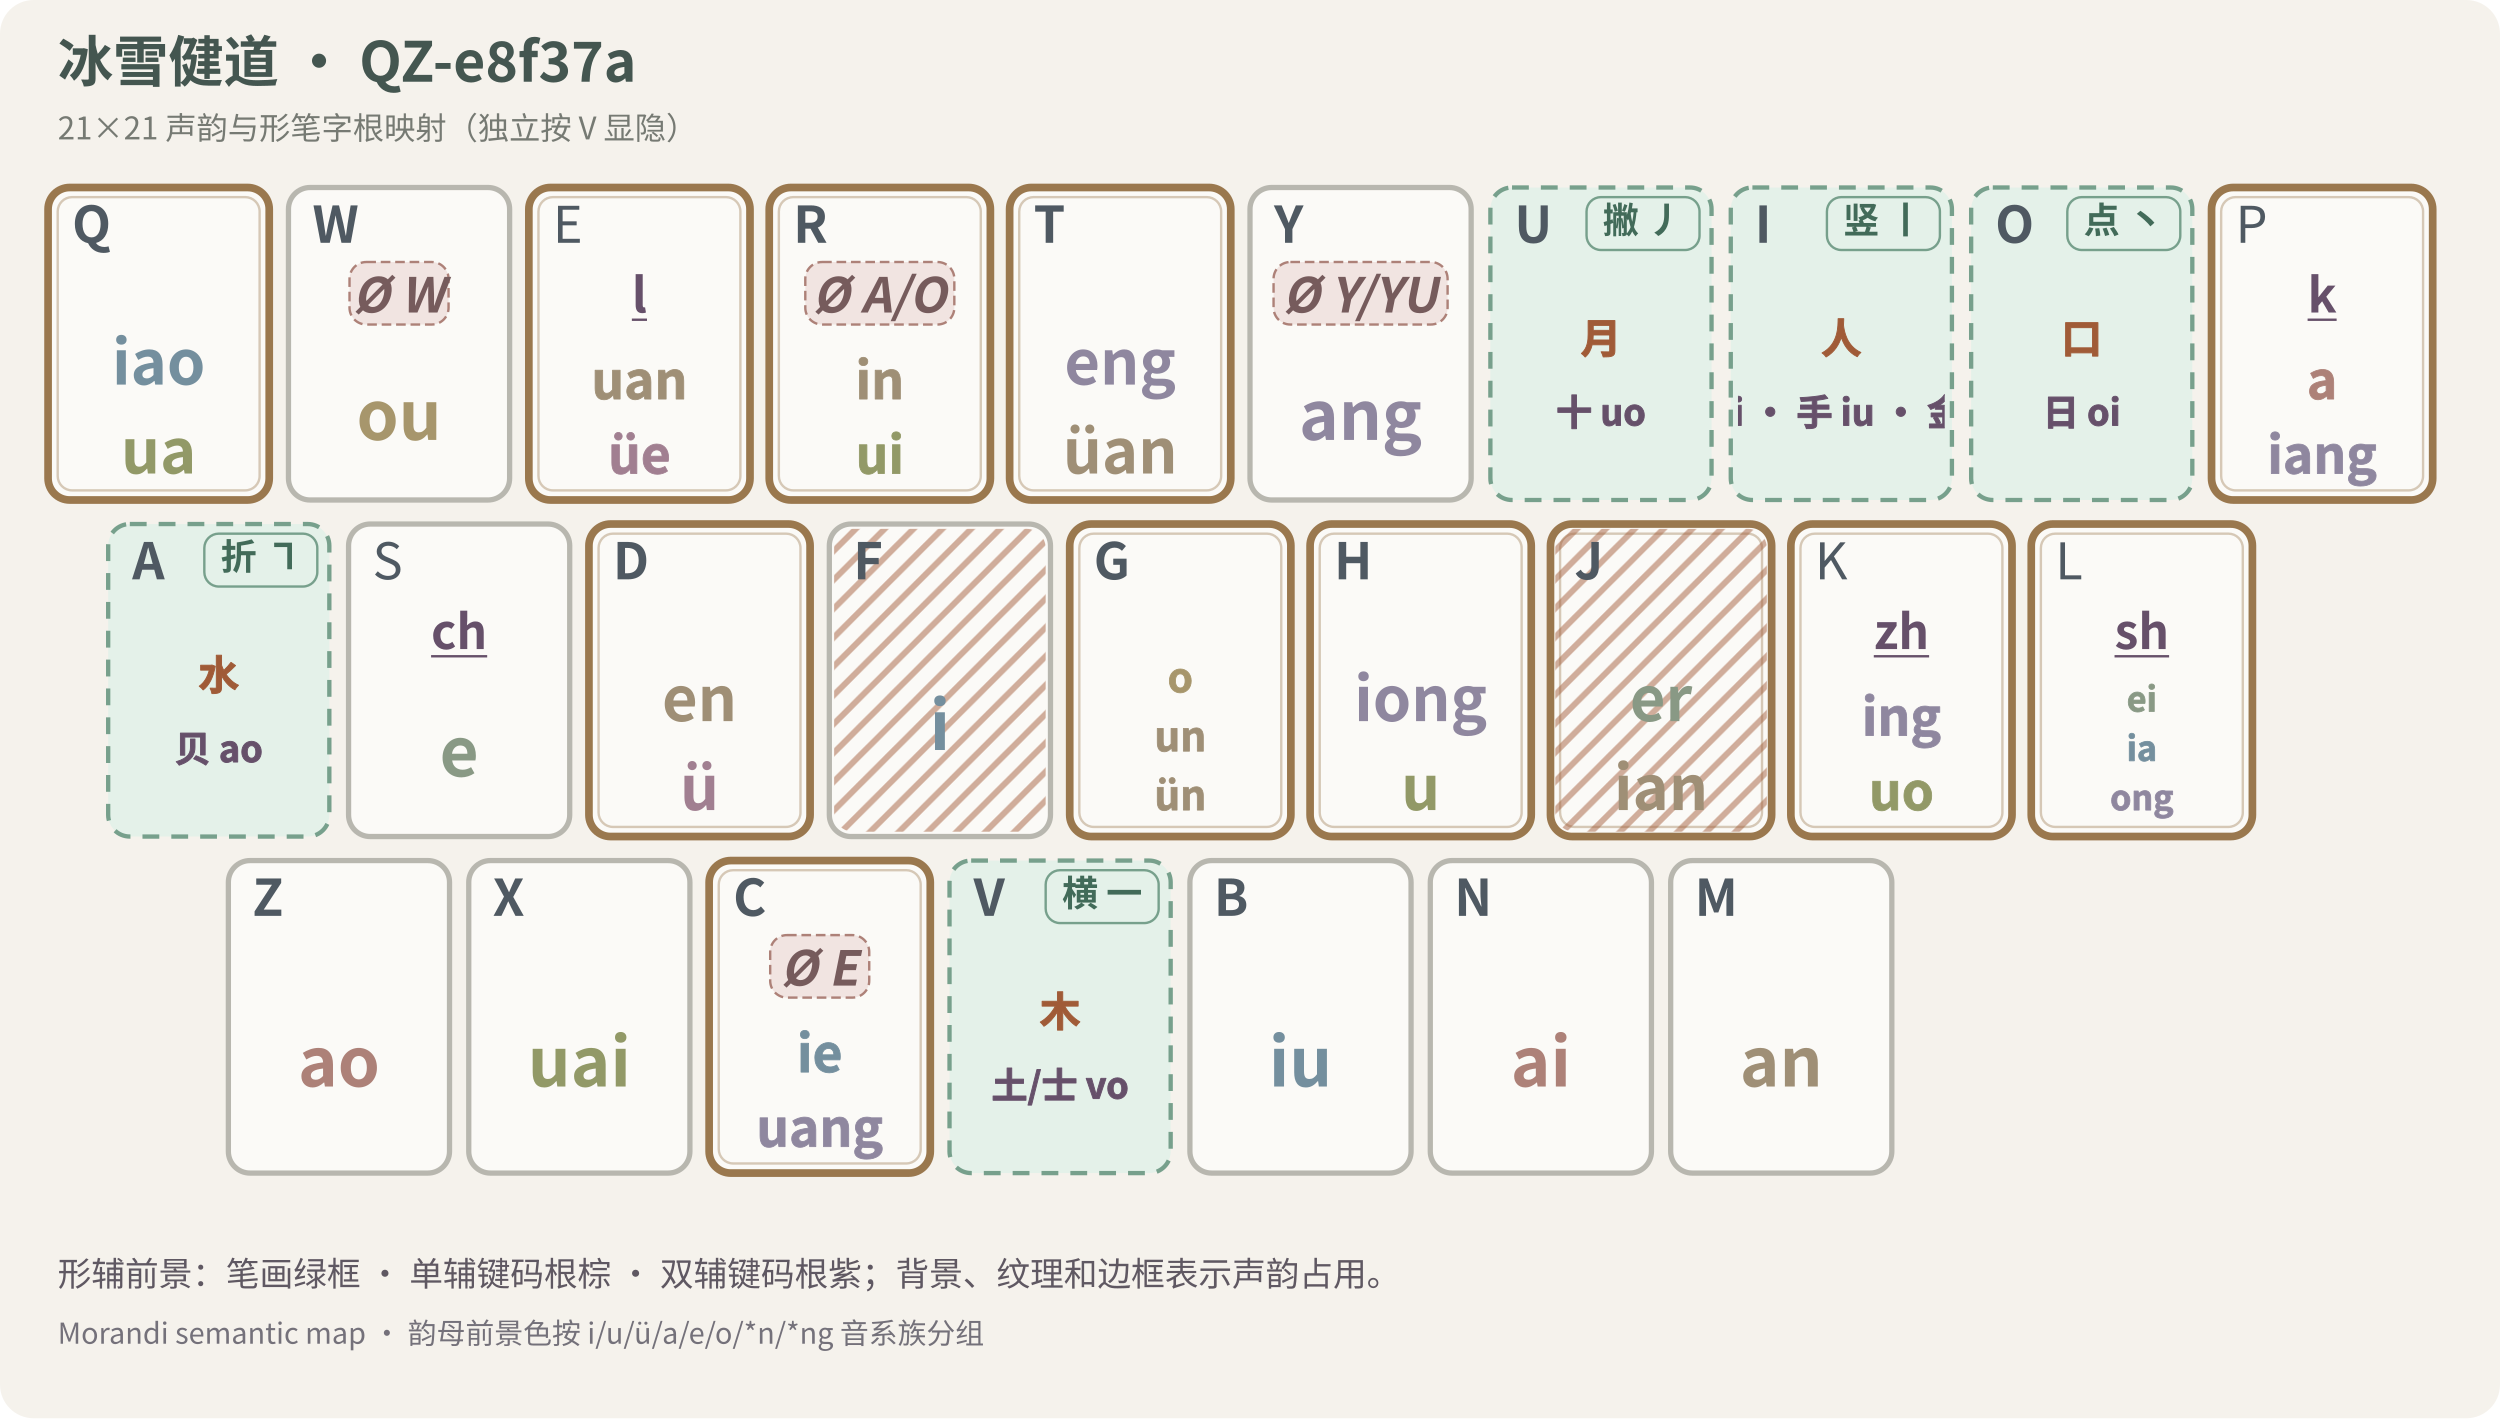
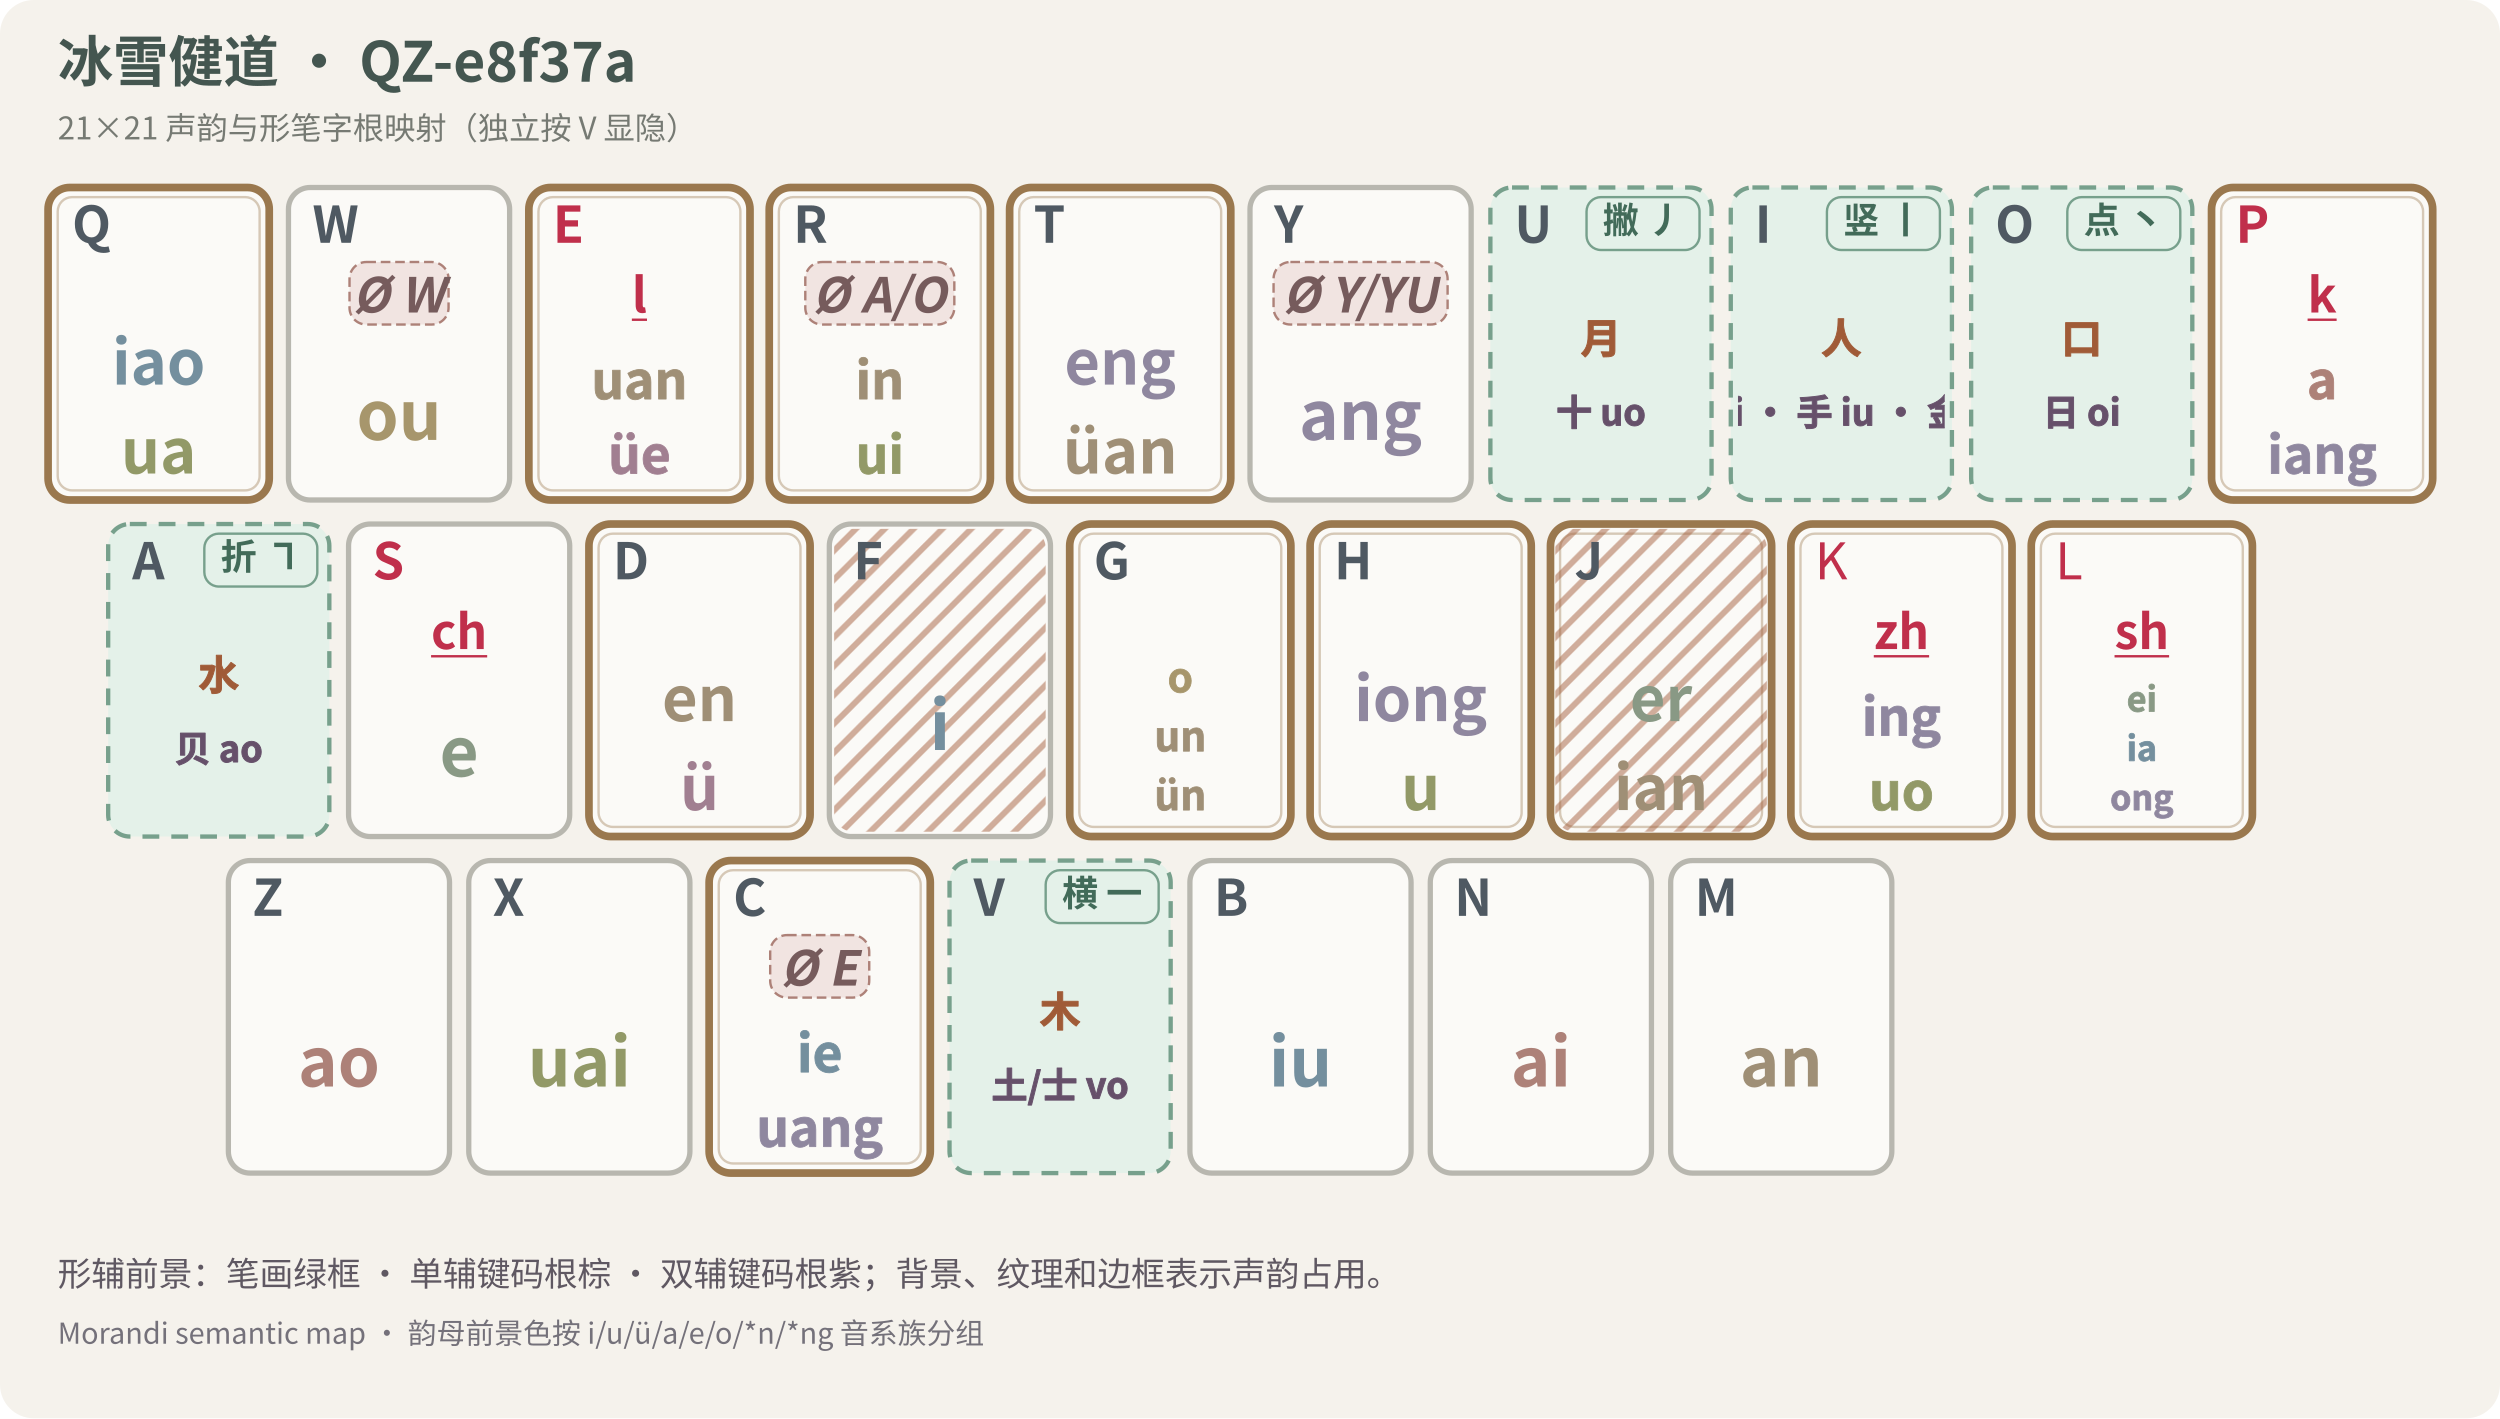
<svg xmlns="http://www.w3.org/2000/svg" class="keysvg nf4-keysvg" viewBox="0 0 1040 590" role="img" aria-labelledby="title desc">
  <defs>
    <pattern id="nf4-both" width="12" height="12" patternUnits="userSpaceOnUse">
      <rect width="12" height="12" fill="#fbfaf7" />
    </pattern>
    <pattern id="nf4-ionly" width="9" height="9" patternUnits="userSpaceOnUse">
      <rect width="9" height="9" fill="#e3eef4" />
      <path d="M2 0V9M7 0V9" stroke="#7399ad" stroke-opacity=".18" />
    </pattern>
    <pattern id="nf4-ronly" width="10" height="10" patternUnits="userSpaceOnUse">
      <rect width="10" height="10" fill="#f6ebd6" />
      <circle cx="3" cy="3" r="1.15" fill="#b39253" fill-opacity=".3" />
    </pattern>
    <pattern id="nf4-none" width="10" height="10" patternUnits="userSpaceOnUse">
      <rect width="10" height="10" fill="#eeece8" />
      <path d="M0 10L10 0" stroke="#aaa6a4" stroke-opacity=".14" />
    </pattern>
    <pattern id="nf4-multi" width="9" height="9" patternUnits="userSpaceOnUse">
      <rect width="9" height="9" fill="#f8efe2" />
      <path d="M-2 2L2-2M0 9L9 0M7 11L11 7" stroke="#9a784e" stroke-width="1.6" stroke-opacity=".27" />
    </pattern>
    <pattern id="nf4-anchor" width="12" height="12" patternUnits="userSpaceOnUse">
      <path d="M-3 3L3-3M0 12L12 0M9 15L15 9" stroke="#a05b37" stroke-width="2.5" stroke-opacity=".48" />
    </pattern>
  </defs>
  <rect width="1040" height="590" rx="14" fill="#f5f2ec" />
  <text x="24" y="34" font-family="Microsoft YaHei UI, Noto Sans CJK SC, sans-serif" font-size="23" fill="#445650" text-anchor="start" font-weight="760">冰雪健道 · QZ-e8f37a</text>
  <text x="24" y="58" font-family="Microsoft YaHei UI, Noto Sans CJK SC, sans-serif" font-size="13" fill="#767a73" text-anchor="start" font-weight="500">21×21 声韵与形笔字根映射（独立按 V 显隐）</text>
  <g data-key="Q" data-role="sound" data-multi="true">
    <clipPath id="snow_jiandao-clip-0-0">
      <rect x="23" y="81" width="86" height="124" rx="7" />
    </clipPath>
    <rect x="20" y="78" width="92" height="130" rx="9" fill="#fbfaf7" stroke="#9a784e" stroke-width="3.2" />
    <rect x="24" y="82" width="84" height="122" rx="6" fill="none" stroke="#9a784e" stroke-opacity=".38" />
    <g clip-path="url(#snow_jiandao-clip-0-0)">
      <text x="30" y="101" font-family="Microsoft YaHei UI, Noto Sans CJK SC, sans-serif" font-size="21" fill="#4f5962" text-anchor="start" font-weight="800" data-key-label="true">Q</text>
      <text x="66" y="160" font-family="Microsoft YaHei UI, Noto Sans CJK SC, sans-serif" font-size="25.53" fill="#748f9e" text-anchor="middle" font-weight="600" data-final="iao">iao</text>
      <text x="66" y="197" font-family="Microsoft YaHei UI, Noto Sans CJK SC, sans-serif" font-size="25.53" fill="#929967" text-anchor="middle" font-weight="600" data-final="ua">ua</text>
    </g>
  </g>
  <g data-key="W" data-role="sound">
    <clipPath id="snow_jiandao-clip-0-1">
      <rect x="123" y="81" width="86" height="124" rx="7" />
    </clipPath>
    <rect x="120" y="78" width="92" height="130" rx="9" fill="#fbfaf7" stroke="#b8b7af" stroke-width="2.2" />
    <g clip-path="url(#snow_jiandao-clip-0-1)">
      <text x="130" y="101" font-family="Microsoft YaHei UI, Noto Sans CJK SC, sans-serif" font-size="21" fill="#4f5962" text-anchor="start" font-weight="800" data-key-label="true">W</text>
      <rect x="145.4" y="109" width="41.2" height="26" rx="7" fill="#f1e4e1" stroke="#ad8178" stroke-dasharray="4 2" />
      <text x="166" y="130" text-anchor="middle" font-family="Microsoft YaHei UI, Noto Sans CJK SC, sans-serif" font-size="20" font-weight="700" font-style="italic" fill="#765b5c">Ø W</text>
      <text x="166" y="183" font-family="Microsoft YaHei UI, Noto Sans CJK SC, sans-serif" font-size="28" fill="#a7966c" text-anchor="middle" font-weight="600" data-final="ou">ou</text>
    </g>
  </g>
  <g data-key="E" data-role="sound" data-multi="true">
    <clipPath id="snow_jiandao-clip-0-2">
      <rect x="223" y="81" width="86" height="124" rx="7" />
    </clipPath>
    <rect x="220" y="78" width="92" height="130" rx="9" fill="#fbfaf7" stroke="#9a784e" stroke-width="3.2" />
    <rect x="224" y="82" width="84" height="122" rx="6" fill="none" stroke="#9a784e" stroke-opacity=".38" />
    <g clip-path="url(#snow_jiandao-clip-0-2)">
-       <text x="230" y="101" font-family="Microsoft YaHei UI, Noto Sans CJK SC, sans-serif" font-size="21" fill="#4f5962" text-anchor="start" font-weight="500" data-key-label="true">E</text>
-       <text x="266" y="130" text-anchor="middle" font-family="Microsoft YaHei UI, Noto Sans CJK SC, sans-serif" font-size="20" font-weight="700" text-decoration="underline" fill="#66506a">l</text>
+       <text x="230" y="101" font-family="Microsoft YaHei UI, Noto Sans CJK SC, sans-serif" font-size="21" fill="#c02f4b" text-anchor="start" font-weight="800" data-key-label="true">E</text>
+       <text x="266" y="130" text-anchor="middle" font-family="Microsoft YaHei UI, Noto Sans CJK SC, sans-serif" font-size="20" font-weight="700" text-decoration="underline" fill="#c02f4b">l</text>
      <text x="266" y="166" font-family="Microsoft YaHei UI, Noto Sans CJK SC, sans-serif" font-size="21.39" fill="#9f8f76" text-anchor="middle" font-weight="800" data-final="uan" paint-order="stroke" stroke="#9f8f76" stroke-width="0.35" stroke-linejoin="round">uan</text>
      <text x="266" y="197" font-family="Microsoft YaHei UI, Noto Sans CJK SC, sans-serif" font-size="21.39" fill="#a17f91" text-anchor="middle" font-weight="800" data-final="ve" paint-order="stroke" stroke="#a17f91" stroke-width="0.35" stroke-linejoin="round">üe</text>
    </g>
  </g>
  <g data-key="R" data-role="sound" data-multi="true">
    <clipPath id="snow_jiandao-clip-0-3">
      <rect x="323" y="81" width="86" height="124" rx="7" />
    </clipPath>
    <rect x="320" y="78" width="92" height="130" rx="9" fill="#fbfaf7" stroke="#9a784e" stroke-width="3.2" />
    <rect x="324" y="82" width="84" height="122" rx="6" fill="none" stroke="#9a784e" stroke-opacity=".38" />
    <g clip-path="url(#snow_jiandao-clip-0-3)">
      <text x="330" y="101" font-family="Microsoft YaHei UI, Noto Sans CJK SC, sans-serif" font-size="21" fill="#4f5962" text-anchor="start" font-weight="800" data-key-label="true">R</text>
      <rect x="335" y="109" width="62" height="26" rx="7" fill="#f1e4e1" stroke="#ad8178" stroke-dasharray="4 2" />
      <text x="366" y="130" text-anchor="middle" font-family="Microsoft YaHei UI, Noto Sans CJK SC, sans-serif" font-size="20" font-weight="700" font-style="italic" fill="#765b5c">Ø A/O</text>
      <text x="366" y="166" font-family="Microsoft YaHei UI, Noto Sans CJK SC, sans-serif" font-size="21.39" fill="#9f8f76" text-anchor="middle" font-weight="800" data-final="in" paint-order="stroke" stroke="#9f8f76" stroke-width="0.35" stroke-linejoin="round">in</text>
      <text x="366" y="197" font-family="Microsoft YaHei UI, Noto Sans CJK SC, sans-serif" font-size="21.39" fill="#929967" text-anchor="middle" font-weight="800" data-final="ui" paint-order="stroke" stroke="#929967" stroke-width="0.35" stroke-linejoin="round">ui</text>
    </g>
  </g>
  <g data-key="T" data-role="sound" data-multi="true">
    <clipPath id="snow_jiandao-clip-0-4">
      <rect x="423" y="81" width="86" height="124" rx="7" />
    </clipPath>
    <rect x="420" y="78" width="92" height="130" rx="9" fill="#fbfaf7" stroke="#9a784e" stroke-width="3.2" />
    <rect x="424" y="82" width="84" height="122" rx="6" fill="none" stroke="#9a784e" stroke-opacity=".38" />
    <g clip-path="url(#snow_jiandao-clip-0-4)">
      <text x="430" y="101" font-family="Microsoft YaHei UI, Noto Sans CJK SC, sans-serif" font-size="21" fill="#4f5962" text-anchor="start" font-weight="800" data-key-label="true">T</text>
      <text x="466" y="160" font-family="Microsoft YaHei UI, Noto Sans CJK SC, sans-serif" font-size="25.53" fill="#8f879f" text-anchor="middle" font-weight="600" data-final="eng">eng</text>
      <text x="466" y="197" font-family="Microsoft YaHei UI, Noto Sans CJK SC, sans-serif" font-size="25.53" fill="#9f8f76" text-anchor="middle" font-weight="600" data-final="van">üan</text>
    </g>
  </g>
  <g data-key="Y" data-role="sound">
    <clipPath id="snow_jiandao-clip-0-5">
      <rect x="523" y="81" width="86" height="124" rx="7" />
    </clipPath>
    <rect x="520" y="78" width="92" height="130" rx="9" fill="#fbfaf7" stroke="#b8b7af" stroke-width="2.2" />
    <g clip-path="url(#snow_jiandao-clip-0-5)">
      <text x="530" y="101" font-family="Microsoft YaHei UI, Noto Sans CJK SC, sans-serif" font-size="21" fill="#4f5962" text-anchor="start" font-weight="800" data-key-label="true">Y</text>
      <rect x="529.8" y="109" width="72.4" height="26" rx="7" fill="#f1e4e1" stroke="#ad8178" stroke-dasharray="4 2" />
      <text x="566" y="130" text-anchor="middle" font-family="Microsoft YaHei UI, Noto Sans CJK SC, sans-serif" font-size="20" font-weight="700" font-style="italic" fill="#765b5c">Ø Y/YU</text>
      <text x="566" y="183" font-family="Microsoft YaHei UI, Noto Sans CJK SC, sans-serif" font-size="28" fill="#8f879f" text-anchor="middle" font-weight="600" data-final="ang">ang</text>
    </g>
  </g>
  <g data-key="U" data-role="auxiliary-only">
    <clipPath id="snow_jiandao-clip-0-6">
      <rect x="623" y="81" width="86" height="124" rx="7" />
    </clipPath>
    <rect x="620" y="78" width="92" height="130" rx="9" fill="#e4f1e9" stroke="#77a08c" stroke-width="1.8" stroke-dasharray="7 5" />
    <g clip-path="url(#snow_jiandao-clip-0-6)">
      <text x="630" y="101" font-family="Microsoft YaHei UI, Noto Sans CJK SC, sans-serif" font-size="21" fill="#4f5962" text-anchor="start" font-weight="800" data-key-label="true">U</text>
      <g data-aux-badge="stroke">
        <rect x="660" y="82" width="47" height="22" rx="6" fill="#e4f1e9" stroke="#77a08c" />
        <text x="683.5" y="97" font-family="Microsoft YaHei UI, Noto Sans CJK SC, sans-serif" font-size="15" fill="#426b59" text-anchor="middle" font-weight="750" data-aux-kind="stroke">撇 丿</text>
      </g>
      <text x="666" y="147" font-family="Microsoft YaHei UI, Noto Sans CJK SC, sans-serif" font-size="17" fill="#a05b37" text-anchor="middle" font-weight="800" data-aux-kind="single-root" paint-order="stroke" stroke="#a05b37" stroke-width="0.4" stroke-linejoin="round">月</text>
      <text x="666" y="177" font-family="Microsoft YaHei UI, Noto Sans CJK SC, sans-serif" font-size="15" fill="#66506a" text-anchor="middle" font-weight="800" data-aux-kind="double-root" paint-order="stroke" stroke="#66506a" stroke-width="0.4" stroke-linejoin="round">十 uo</text>
    </g>
  </g>
  <g data-key="I" data-role="auxiliary-only">
    <clipPath id="snow_jiandao-clip-0-7">
      <rect x="723" y="81" width="86" height="124" rx="7" />
    </clipPath>
    <rect x="720" y="78" width="92" height="130" rx="9" fill="#e4f1e9" stroke="#77a08c" stroke-width="1.8" stroke-dasharray="7 5" />
    <g clip-path="url(#snow_jiandao-clip-0-7)">
      <text x="730" y="101" font-family="Microsoft YaHei UI, Noto Sans CJK SC, sans-serif" font-size="21" fill="#4f5962" text-anchor="start" font-weight="800" data-key-label="true">I</text>
      <g data-aux-badge="stroke">
        <rect x="760" y="82" width="47" height="22" rx="6" fill="#e4f1e9" stroke="#77a08c" />
        <text x="783.5" y="97" font-family="Microsoft YaHei UI, Noto Sans CJK SC, sans-serif" font-size="15" fill="#426b59" text-anchor="middle" font-weight="750" data-aux-kind="stroke">竖 丨</text>
      </g>
      <text x="766" y="147" font-family="Microsoft YaHei UI, Noto Sans CJK SC, sans-serif" font-size="17" fill="#a05b37" text-anchor="middle" font-weight="800" data-aux-kind="single-root" paint-order="stroke" stroke="#a05b37" stroke-width="0.4" stroke-linejoin="round">人</text>
      <text x="766" y="177" font-family="Microsoft YaHei UI, Noto Sans CJK SC, sans-serif" font-size="15" fill="#66506a" text-anchor="middle" font-weight="800" data-aux-kind="double-root" textLength="76" lengthAdjust="spacingAndGlyphs" paint-order="stroke" stroke="#66506a" stroke-width="0.4" stroke-linejoin="round">艹 ii · 手 iu · 金 io</text>
    </g>
  </g>
  <g data-key="O" data-role="auxiliary-only">
    <clipPath id="snow_jiandao-clip-0-8">
      <rect x="823" y="81" width="86" height="124" rx="7" />
    </clipPath>
    <rect x="820" y="78" width="92" height="130" rx="9" fill="#e4f1e9" stroke="#77a08c" stroke-width="1.8" stroke-dasharray="7 5" />
    <g clip-path="url(#snow_jiandao-clip-0-8)">
      <text x="830" y="101" font-family="Microsoft YaHei UI, Noto Sans CJK SC, sans-serif" font-size="21" fill="#4f5962" text-anchor="start" font-weight="800" data-key-label="true">O</text>
      <g data-aux-badge="stroke">
        <rect x="860" y="82" width="47" height="22" rx="6" fill="#e4f1e9" stroke="#77a08c" />
        <text x="883.5" y="97" font-family="Microsoft YaHei UI, Noto Sans CJK SC, sans-serif" font-size="15" fill="#426b59" text-anchor="middle" font-weight="750" data-aux-kind="stroke">点 丶</text>
      </g>
      <text x="866" y="147" font-family="Microsoft YaHei UI, Noto Sans CJK SC, sans-serif" font-size="17" fill="#a05b37" text-anchor="middle" font-weight="800" data-aux-kind="single-root" paint-order="stroke" stroke="#a05b37" stroke-width="0.4" stroke-linejoin="round">口</text>
      <text x="866" y="177" font-family="Microsoft YaHei UI, Noto Sans CJK SC, sans-serif" font-size="15" fill="#66506a" text-anchor="middle" font-weight="800" data-aux-kind="double-root" paint-order="stroke" stroke="#66506a" stroke-width="0.4" stroke-linejoin="round">日 oi</text>
    </g>
  </g>
  <g data-key="P" data-role="sound" data-multi="true">
    <clipPath id="snow_jiandao-clip-0-9">
      <rect x="923" y="81" width="86" height="124" rx="7" />
    </clipPath>
    <rect x="920" y="78" width="92" height="130" rx="9" fill="#fbfaf7" stroke="#9a784e" stroke-width="3.2" />
    <rect x="924" y="82" width="84" height="122" rx="6" fill="none" stroke="#9a784e" stroke-opacity=".38" />
    <g clip-path="url(#snow_jiandao-clip-0-9)">
-       <text x="930" y="101" font-family="Microsoft YaHei UI, Noto Sans CJK SC, sans-serif" font-size="21" fill="#4f5962" text-anchor="start" font-weight="500" data-key-label="true">P</text>
-       <text x="966" y="130" text-anchor="middle" font-family="Microsoft YaHei UI, Noto Sans CJK SC, sans-serif" font-size="20" font-weight="700" text-decoration="underline" fill="#66506a">k</text>
+       <text x="930" y="101" font-family="Microsoft YaHei UI, Noto Sans CJK SC, sans-serif" font-size="21" fill="#c02f4b" text-anchor="start" font-weight="800" data-key-label="true">P</text>
+       <text x="966" y="130" text-anchor="middle" font-family="Microsoft YaHei UI, Noto Sans CJK SC, sans-serif" font-size="20" font-weight="700" text-decoration="underline" fill="#c02f4b">k</text>
      <text x="966" y="166" font-family="Microsoft YaHei UI, Noto Sans CJK SC, sans-serif" font-size="21.39" fill="#ad8178" text-anchor="middle" font-weight="800" data-final="a" paint-order="stroke" stroke="#ad8178" stroke-width="0.35" stroke-linejoin="round">a</text>
      <text x="966" y="197" font-family="Microsoft YaHei UI, Noto Sans CJK SC, sans-serif" font-size="21.39" fill="#8f879f" text-anchor="middle" font-weight="800" data-final="iang" paint-order="stroke" stroke="#8f879f" stroke-width="0.35" stroke-linejoin="round">iang</text>
    </g>
  </g>
  <g data-key="A" data-role="auxiliary-only">
    <clipPath id="snow_jiandao-clip-1-0">
      <rect x="48" y="221" width="86" height="124" rx="7" />
    </clipPath>
    <rect x="45" y="218" width="92" height="130" rx="9" fill="#e4f1e9" stroke="#77a08c" stroke-width="1.8" stroke-dasharray="7 5" />
    <g clip-path="url(#snow_jiandao-clip-1-0)">
      <text x="55" y="241" font-family="Microsoft YaHei UI, Noto Sans CJK SC, sans-serif" font-size="21" fill="#4f5962" text-anchor="start" font-weight="800" data-key-label="true">A</text>
      <g data-aux-badge="stroke">
        <rect x="85" y="222" width="47" height="22" rx="6" fill="#e4f1e9" stroke="#77a08c" />
        <text x="108.5" y="237" font-family="Microsoft YaHei UI, Noto Sans CJK SC, sans-serif" font-size="15" fill="#426b59" text-anchor="middle" font-weight="750" data-aux-kind="stroke">折 ㇕</text>
      </g>
      <text x="91" y="287" font-family="Microsoft YaHei UI, Noto Sans CJK SC, sans-serif" font-size="17" fill="#a05b37" text-anchor="middle" font-weight="800" data-aux-kind="single-root" paint-order="stroke" stroke="#a05b37" stroke-width="0.4" stroke-linejoin="round">水</text>
      <text x="91" y="317" font-family="Microsoft YaHei UI, Noto Sans CJK SC, sans-serif" font-size="15" fill="#66506a" text-anchor="middle" font-weight="800" data-aux-kind="double-root" paint-order="stroke" stroke="#66506a" stroke-width="0.4" stroke-linejoin="round">贝 ao</text>
    </g>
  </g>
  <g data-key="S" data-role="sound">
    <clipPath id="snow_jiandao-clip-1-1">
      <rect x="148" y="221" width="86" height="124" rx="7" />
    </clipPath>
    <rect x="145" y="218" width="92" height="130" rx="9" fill="#fbfaf7" stroke="#b8b7af" stroke-width="2.2" />
    <g clip-path="url(#snow_jiandao-clip-1-1)">
-       <text x="155" y="241" font-family="Microsoft YaHei UI, Noto Sans CJK SC, sans-serif" font-size="21" fill="#4f5962" text-anchor="start" font-weight="500" data-key-label="true">S</text>
-       <text x="191" y="270" text-anchor="middle" font-family="Microsoft YaHei UI, Noto Sans CJK SC, sans-serif" font-size="20" font-weight="700" text-decoration="underline" fill="#66506a">ch</text>
+       <text x="155" y="241" font-family="Microsoft YaHei UI, Noto Sans CJK SC, sans-serif" font-size="21" fill="#c02f4b" text-anchor="start" font-weight="800" data-key-label="true">S</text>
+       <text x="191" y="270" text-anchor="middle" font-family="Microsoft YaHei UI, Noto Sans CJK SC, sans-serif" font-size="20" font-weight="700" text-decoration="underline" fill="#c02f4b">ch</text>
      <text x="191" y="323" font-family="Microsoft YaHei UI, Noto Sans CJK SC, sans-serif" font-size="28" fill="#899985" text-anchor="middle" font-weight="600" data-final="e">e</text>
    </g>
  </g>
  <g data-key="D" data-role="sound" data-multi="true">
    <clipPath id="snow_jiandao-clip-1-2">
      <rect x="248" y="221" width="86" height="124" rx="7" />
    </clipPath>
    <rect x="245" y="218" width="92" height="130" rx="9" fill="#fbfaf7" stroke="#9a784e" stroke-width="3.2" />
    <rect x="249" y="222" width="84" height="122" rx="6" fill="none" stroke="#9a784e" stroke-opacity=".38" />
    <g clip-path="url(#snow_jiandao-clip-1-2)">
      <text x="255" y="241" font-family="Microsoft YaHei UI, Noto Sans CJK SC, sans-serif" font-size="21" fill="#4f5962" text-anchor="start" font-weight="800" data-key-label="true">D</text>
      <text x="291" y="300" font-family="Microsoft YaHei UI, Noto Sans CJK SC, sans-serif" font-size="25.53" fill="#9f8f76" text-anchor="middle" font-weight="600" data-final="en">en</text>
      <text x="291" y="337" font-family="Microsoft YaHei UI, Noto Sans CJK SC, sans-serif" font-size="25.53" fill="#a17f91" text-anchor="middle" font-weight="600" data-final="v">ü</text>
    </g>
  </g>
  <g data-key="F" data-role="sound">
    <clipPath id="snow_jiandao-clip-1-3">
      <rect x="348" y="221" width="86" height="124" rx="7" />
    </clipPath>
    <rect x="345" y="218" width="92" height="130" rx="9" fill="#fbfaf7" stroke="#b8b7af" stroke-width="2.2" />
    <rect x="347" y="220" width="88" height="126" rx="8" fill="url(#nf4-anchor)" pointer-events="none" />
    <g clip-path="url(#snow_jiandao-clip-1-3)">
      <text x="355" y="241" font-family="Microsoft YaHei UI, Noto Sans CJK SC, sans-serif" font-size="21" fill="#4f5962" text-anchor="start" font-weight="800" data-key-label="true">F</text>
      <text x="391" y="312" font-family="Microsoft YaHei UI, Noto Sans CJK SC, sans-serif" font-size="28" fill="#748f9e" text-anchor="middle" font-weight="600" data-final="i">i</text>
    </g>
  </g>
  <g data-key="G" data-role="sound" data-multi="true">
    <clipPath id="snow_jiandao-clip-1-4">
      <rect x="448" y="221" width="86" height="124" rx="7" />
    </clipPath>
    <rect x="445" y="218" width="92" height="130" rx="9" fill="#fbfaf7" stroke="#9a784e" stroke-width="3.2" />
    <rect x="449" y="222" width="84" height="122" rx="6" fill="none" stroke="#9a784e" stroke-opacity=".38" />
    <g clip-path="url(#snow_jiandao-clip-1-4)">
      <text x="455" y="241" font-family="Microsoft YaHei UI, Noto Sans CJK SC, sans-serif" font-size="21" fill="#4f5962" text-anchor="start" font-weight="800" data-key-label="true">G</text>
      <text x="491" y="288" font-family="Microsoft YaHei UI, Noto Sans CJK SC, sans-serif" font-size="16.905" fill="#a7966c" text-anchor="middle" font-weight="800" data-final="o" paint-order="stroke" stroke="#a7966c" stroke-width="0.35" stroke-linejoin="round">o</text>
      <text x="491" y="312.5" font-family="Microsoft YaHei UI, Noto Sans CJK SC, sans-serif" font-size="16.905" fill="#9f8f76" text-anchor="middle" font-weight="800" data-final="un" paint-order="stroke" stroke="#9f8f76" stroke-width="0.35" stroke-linejoin="round">un</text>
      <text x="491" y="337" font-family="Microsoft YaHei UI, Noto Sans CJK SC, sans-serif" font-size="16.905" fill="#9f8f76" text-anchor="middle" font-weight="800" data-final="vn" paint-order="stroke" stroke="#9f8f76" stroke-width="0.35" stroke-linejoin="round">ün</text>
    </g>
  </g>
  <g data-key="H" data-role="sound" data-multi="true">
    <clipPath id="snow_jiandao-clip-1-5">
      <rect x="548" y="221" width="86" height="124" rx="7" />
    </clipPath>
    <rect x="545" y="218" width="92" height="130" rx="9" fill="#fbfaf7" stroke="#9a784e" stroke-width="3.2" />
    <rect x="549" y="222" width="84" height="122" rx="6" fill="none" stroke="#9a784e" stroke-opacity=".38" />
    <g clip-path="url(#snow_jiandao-clip-1-5)">
      <text x="555" y="241" font-family="Microsoft YaHei UI, Noto Sans CJK SC, sans-serif" font-size="21" fill="#4f5962" text-anchor="start" font-weight="800" data-key-label="true">H</text>
      <text x="591" y="300" font-family="Microsoft YaHei UI, Noto Sans CJK SC, sans-serif" font-size="25.53" fill="#8f879f" text-anchor="middle" font-weight="600" data-final="iong">iong</text>
      <text x="591" y="337" font-family="Microsoft YaHei UI, Noto Sans CJK SC, sans-serif" font-size="25.53" fill="#929967" text-anchor="middle" font-weight="600" data-final="u">u</text>
    </g>
  </g>
  <g data-key="J" data-role="sound" data-multi="true">
    <clipPath id="snow_jiandao-clip-1-6">
      <rect x="648" y="221" width="86" height="124" rx="7" />
    </clipPath>
    <rect x="645" y="218" width="92" height="130" rx="9" fill="#fbfaf7" stroke="#9a784e" stroke-width="3.2" />
    <rect x="649" y="222" width="84" height="122" rx="6" fill="none" stroke="#9a784e" stroke-opacity=".38" />
    <rect x="647" y="220" width="88" height="126" rx="8" fill="url(#nf4-anchor)" pointer-events="none" />
    <g clip-path="url(#snow_jiandao-clip-1-6)">
      <text x="655" y="241" font-family="Microsoft YaHei UI, Noto Sans CJK SC, sans-serif" font-size="21" fill="#4f5962" text-anchor="start" font-weight="800" data-key-label="true">J</text>
      <text x="691" y="300" font-family="Microsoft YaHei UI, Noto Sans CJK SC, sans-serif" font-size="25.53" fill="#899985" text-anchor="middle" font-weight="600" data-final="er">er</text>
      <text x="691" y="337" font-family="Microsoft YaHei UI, Noto Sans CJK SC, sans-serif" font-size="25.53" fill="#9f8f76" text-anchor="middle" font-weight="600" data-final="ian">ian</text>
    </g>
  </g>
  <g data-key="K" data-role="sound" data-multi="true">
    <clipPath id="snow_jiandao-clip-1-7">
      <rect x="748" y="221" width="86" height="124" rx="7" />
    </clipPath>
    <rect x="745" y="218" width="92" height="130" rx="9" fill="#fbfaf7" stroke="#9a784e" stroke-width="3.2" />
    <rect x="749" y="222" width="84" height="122" rx="6" fill="none" stroke="#9a784e" stroke-opacity=".38" />
    <g clip-path="url(#snow_jiandao-clip-1-7)">
-       <text x="755" y="241" font-family="Microsoft YaHei UI, Noto Sans CJK SC, sans-serif" font-size="21" fill="#4f5962" text-anchor="start" font-weight="500" data-key-label="true">K</text>
-       <text x="791" y="270" text-anchor="middle" font-family="Microsoft YaHei UI, Noto Sans CJK SC, sans-serif" font-size="20" font-weight="700" text-decoration="underline" fill="#66506a">zh</text>
+       <text x="755" y="241" font-family="Microsoft YaHei UI, Noto Sans CJK SC, sans-serif" font-size="21" fill="#c02f4b" text-anchor="start" font-weight="500" data-key-label="true">K</text>
+       <text x="791" y="270" text-anchor="middle" font-family="Microsoft YaHei UI, Noto Sans CJK SC, sans-serif" font-size="20" font-weight="700" text-decoration="underline" fill="#c02f4b">zh</text>
      <text x="791" y="306" font-family="Microsoft YaHei UI, Noto Sans CJK SC, sans-serif" font-size="21.39" fill="#8f879f" text-anchor="middle" font-weight="800" data-final="ing" paint-order="stroke" stroke="#8f879f" stroke-width="0.35" stroke-linejoin="round">ing</text>
      <text x="791" y="337" font-family="Microsoft YaHei UI, Noto Sans CJK SC, sans-serif" font-size="21.39" fill="#929967" text-anchor="middle" font-weight="800" data-final="uo" paint-order="stroke" stroke="#929967" stroke-width="0.35" stroke-linejoin="round">uo</text>
    </g>
  </g>
  <g data-key="L" data-role="sound" data-multi="true">
    <clipPath id="snow_jiandao-clip-1-8">
      <rect x="848" y="221" width="86" height="124" rx="7" />
    </clipPath>
    <rect x="845" y="218" width="92" height="130" rx="9" fill="#fbfaf7" stroke="#9a784e" stroke-width="3.2" />
    <rect x="849" y="222" width="84" height="122" rx="6" fill="none" stroke="#9a784e" stroke-opacity=".38" />
    <g clip-path="url(#snow_jiandao-clip-1-8)">
-       <text x="855" y="241" font-family="Microsoft YaHei UI, Noto Sans CJK SC, sans-serif" font-size="21" fill="#4f5962" text-anchor="start" font-weight="500" data-key-label="true">L</text>
-       <text x="891" y="270" text-anchor="middle" font-family="Microsoft YaHei UI, Noto Sans CJK SC, sans-serif" font-size="20" font-weight="700" text-decoration="underline" fill="#66506a">sh</text>
+       <text x="855" y="241" font-family="Microsoft YaHei UI, Noto Sans CJK SC, sans-serif" font-size="21" fill="#c02f4b" text-anchor="start" font-weight="500" data-key-label="true">L</text>
+       <text x="891" y="270" text-anchor="middle" font-family="Microsoft YaHei UI, Noto Sans CJK SC, sans-serif" font-size="20" font-weight="700" text-decoration="underline" fill="#c02f4b">sh</text>
      <text x="891" y="296" font-family="Microsoft YaHei UI, Noto Sans CJK SC, sans-serif" font-size="14.145" fill="#899985" text-anchor="middle" font-weight="800" data-final="ei" paint-order="stroke" stroke="#899985" stroke-width="0.35" stroke-linejoin="round">ei</text>
      <text x="891" y="316.5" font-family="Microsoft YaHei UI, Noto Sans CJK SC, sans-serif" font-size="14.145" fill="#748f9e" text-anchor="middle" font-weight="800" data-final="ia" paint-order="stroke" stroke="#748f9e" stroke-width="0.35" stroke-linejoin="round">ia</text>
      <text x="891" y="337" font-family="Microsoft YaHei UI, Noto Sans CJK SC, sans-serif" font-size="14.145" fill="#8f879f" text-anchor="middle" font-weight="800" data-final="ong" paint-order="stroke" stroke="#8f879f" stroke-width="0.35" stroke-linejoin="round">ong</text>
    </g>
  </g>
  <g data-key="Z" data-role="sound">
    <clipPath id="snow_jiandao-clip-2-0">
      <rect x="98" y="361" width="86" height="124" rx="7" />
    </clipPath>
    <rect x="95" y="358" width="92" height="130" rx="9" fill="#fbfaf7" stroke="#b8b7af" stroke-width="2.2" />
    <g clip-path="url(#snow_jiandao-clip-2-0)">
      <text x="105" y="381" font-family="Microsoft YaHei UI, Noto Sans CJK SC, sans-serif" font-size="21" fill="#4f5962" text-anchor="start" font-weight="800" data-key-label="true">Z</text>
      <text x="141" y="452" font-family="Microsoft YaHei UI, Noto Sans CJK SC, sans-serif" font-size="28" fill="#ad8178" text-anchor="middle" font-weight="600" data-final="ao">ao</text>
    </g>
  </g>
  <g data-key="X" data-role="sound">
    <clipPath id="snow_jiandao-clip-2-1">
      <rect x="198" y="361" width="86" height="124" rx="7" />
    </clipPath>
    <rect x="195" y="358" width="92" height="130" rx="9" fill="#fbfaf7" stroke="#b8b7af" stroke-width="2.2" />
    <g clip-path="url(#snow_jiandao-clip-2-1)">
      <text x="205" y="381" font-family="Microsoft YaHei UI, Noto Sans CJK SC, sans-serif" font-size="21" fill="#4f5962" text-anchor="start" font-weight="800" data-key-label="true">X</text>
      <text x="241" y="452" font-family="Microsoft YaHei UI, Noto Sans CJK SC, sans-serif" font-size="28" fill="#929967" text-anchor="middle" font-weight="600" data-final="uai">uai</text>
    </g>
  </g>
  <g data-key="C" data-role="sound" data-multi="true">
    <clipPath id="snow_jiandao-clip-2-2">
      <rect x="298" y="361" width="86" height="124" rx="7" />
    </clipPath>
    <rect x="295" y="358" width="92" height="130" rx="9" fill="#fbfaf7" stroke="#9a784e" stroke-width="3.2" />
    <rect x="299" y="362" width="84" height="122" rx="6" fill="none" stroke="#9a784e" stroke-opacity=".38" />
    <g clip-path="url(#snow_jiandao-clip-2-2)">
      <text x="305" y="381" font-family="Microsoft YaHei UI, Noto Sans CJK SC, sans-serif" font-size="21" fill="#4f5962" text-anchor="start" font-weight="800" data-key-label="true">C</text>
      <rect x="320.4" y="389" width="41.2" height="26" rx="7" fill="#f1e4e1" stroke="#ad8178" stroke-dasharray="4 2" />
      <text x="341" y="410" text-anchor="middle" font-family="Microsoft YaHei UI, Noto Sans CJK SC, sans-serif" font-size="20" font-weight="700" font-style="italic" fill="#765b5c">Ø E</text>
      <text x="341" y="446" font-family="Microsoft YaHei UI, Noto Sans CJK SC, sans-serif" font-size="21.39" fill="#748f9e" text-anchor="middle" font-weight="800" data-final="ie" paint-order="stroke" stroke="#748f9e" stroke-width="0.35" stroke-linejoin="round">ie</text>
      <text x="341" y="477" font-family="Microsoft YaHei UI, Noto Sans CJK SC, sans-serif" font-size="21.39" fill="#8f879f" text-anchor="middle" font-weight="800" data-final="uang" paint-order="stroke" stroke="#8f879f" stroke-width="0.35" stroke-linejoin="round">uang</text>
    </g>
  </g>
  <g data-key="V" data-role="auxiliary-only">
    <clipPath id="snow_jiandao-clip-2-3">
      <rect x="398" y="361" width="86" height="124" rx="7" />
    </clipPath>
    <rect x="395" y="358" width="92" height="130" rx="9" fill="#e4f1e9" stroke="#77a08c" stroke-width="1.8" stroke-dasharray="7 5" />
    <g clip-path="url(#snow_jiandao-clip-2-3)">
      <text x="405" y="381" font-family="Microsoft YaHei UI, Noto Sans CJK SC, sans-serif" font-size="21" fill="#4f5962" text-anchor="start" font-weight="800" data-key-label="true">V</text>
      <g data-aux-badge="stroke">
        <rect x="435" y="362" width="47" height="22" rx="6" fill="#e4f1e9" stroke="#77a08c" />
        <text x="458.5" y="377" font-family="Microsoft YaHei UI, Noto Sans CJK SC, sans-serif" font-size="15" fill="#426b59" text-anchor="middle" font-weight="750" data-aux-kind="stroke">横 一</text>
      </g>
      <text x="441" y="427" font-family="Microsoft YaHei UI, Noto Sans CJK SC, sans-serif" font-size="17" fill="#a05b37" text-anchor="middle" font-weight="800" data-aux-kind="single-root" paint-order="stroke" stroke="#a05b37" stroke-width="0.4" stroke-linejoin="round">木</text>
      <text x="441" y="457" font-family="Microsoft YaHei UI, Noto Sans CJK SC, sans-serif" font-size="15" fill="#66506a" text-anchor="middle" font-weight="800" data-aux-kind="double-root" paint-order="stroke" stroke="#66506a" stroke-width="0.4" stroke-linejoin="round">土/士 vo</text>
    </g>
  </g>
  <g data-key="B" data-role="sound">
    <clipPath id="snow_jiandao-clip-2-4">
      <rect x="498" y="361" width="86" height="124" rx="7" />
    </clipPath>
    <rect x="495" y="358" width="92" height="130" rx="9" fill="#fbfaf7" stroke="#b8b7af" stroke-width="2.2" />
    <g clip-path="url(#snow_jiandao-clip-2-4)">
      <text x="505" y="381" font-family="Microsoft YaHei UI, Noto Sans CJK SC, sans-serif" font-size="21" fill="#4f5962" text-anchor="start" font-weight="800" data-key-label="true">B</text>
      <text x="541" y="452" font-family="Microsoft YaHei UI, Noto Sans CJK SC, sans-serif" font-size="28" fill="#748f9e" text-anchor="middle" font-weight="600" data-final="iu">iu</text>
    </g>
  </g>
  <g data-key="N" data-role="sound">
    <clipPath id="snow_jiandao-clip-2-5">
      <rect x="598" y="361" width="86" height="124" rx="7" />
    </clipPath>
    <rect x="595" y="358" width="92" height="130" rx="9" fill="#fbfaf7" stroke="#b8b7af" stroke-width="2.2" />
    <g clip-path="url(#snow_jiandao-clip-2-5)">
      <text x="605" y="381" font-family="Microsoft YaHei UI, Noto Sans CJK SC, sans-serif" font-size="21" fill="#4f5962" text-anchor="start" font-weight="800" data-key-label="true">N</text>
      <text x="641" y="452" font-family="Microsoft YaHei UI, Noto Sans CJK SC, sans-serif" font-size="28" fill="#ad8178" text-anchor="middle" font-weight="600" data-final="ai">ai</text>
    </g>
  </g>
  <g data-key="M" data-role="sound">
    <clipPath id="snow_jiandao-clip-2-6">
      <rect x="698" y="361" width="86" height="124" rx="7" />
    </clipPath>
    <rect x="695" y="358" width="92" height="130" rx="9" fill="#fbfaf7" stroke="#b8b7af" stroke-width="2.2" />
    <g clip-path="url(#snow_jiandao-clip-2-6)">
      <text x="705" y="381" font-family="Microsoft YaHei UI, Noto Sans CJK SC, sans-serif" font-size="21" fill="#4f5962" text-anchor="start" font-weight="800" data-key-label="true">M</text>
      <text x="741" y="452" font-family="Microsoft YaHei UI, Noto Sans CJK SC, sans-serif" font-size="28" fill="#9f8f76" text-anchor="middle" font-weight="600" data-final="an">an</text>
    </g>
  </g>
  <text x="24" y="535" font-family="Microsoft YaHei UI, Noto Sans CJK SC, sans-serif" font-size="14" fill="#5f5862" text-anchor="start" font-weight="500">形辅前景：笔画绿框 · 单辅键码根棕 · 双辅键码根紫；背景、纹理和边框表示声韵占用。</text>
  <text x="24" y="559" font-family="Microsoft YaHei UI, Noto Sans CJK SC, sans-serif" font-size="12" fill="#74717a" text-anchor="start" font-weight="500">Morandi semantic map · 韵母前景色按 i/u/ü/a/e/o/*n/*ng 音系族分组</text>
</svg>
